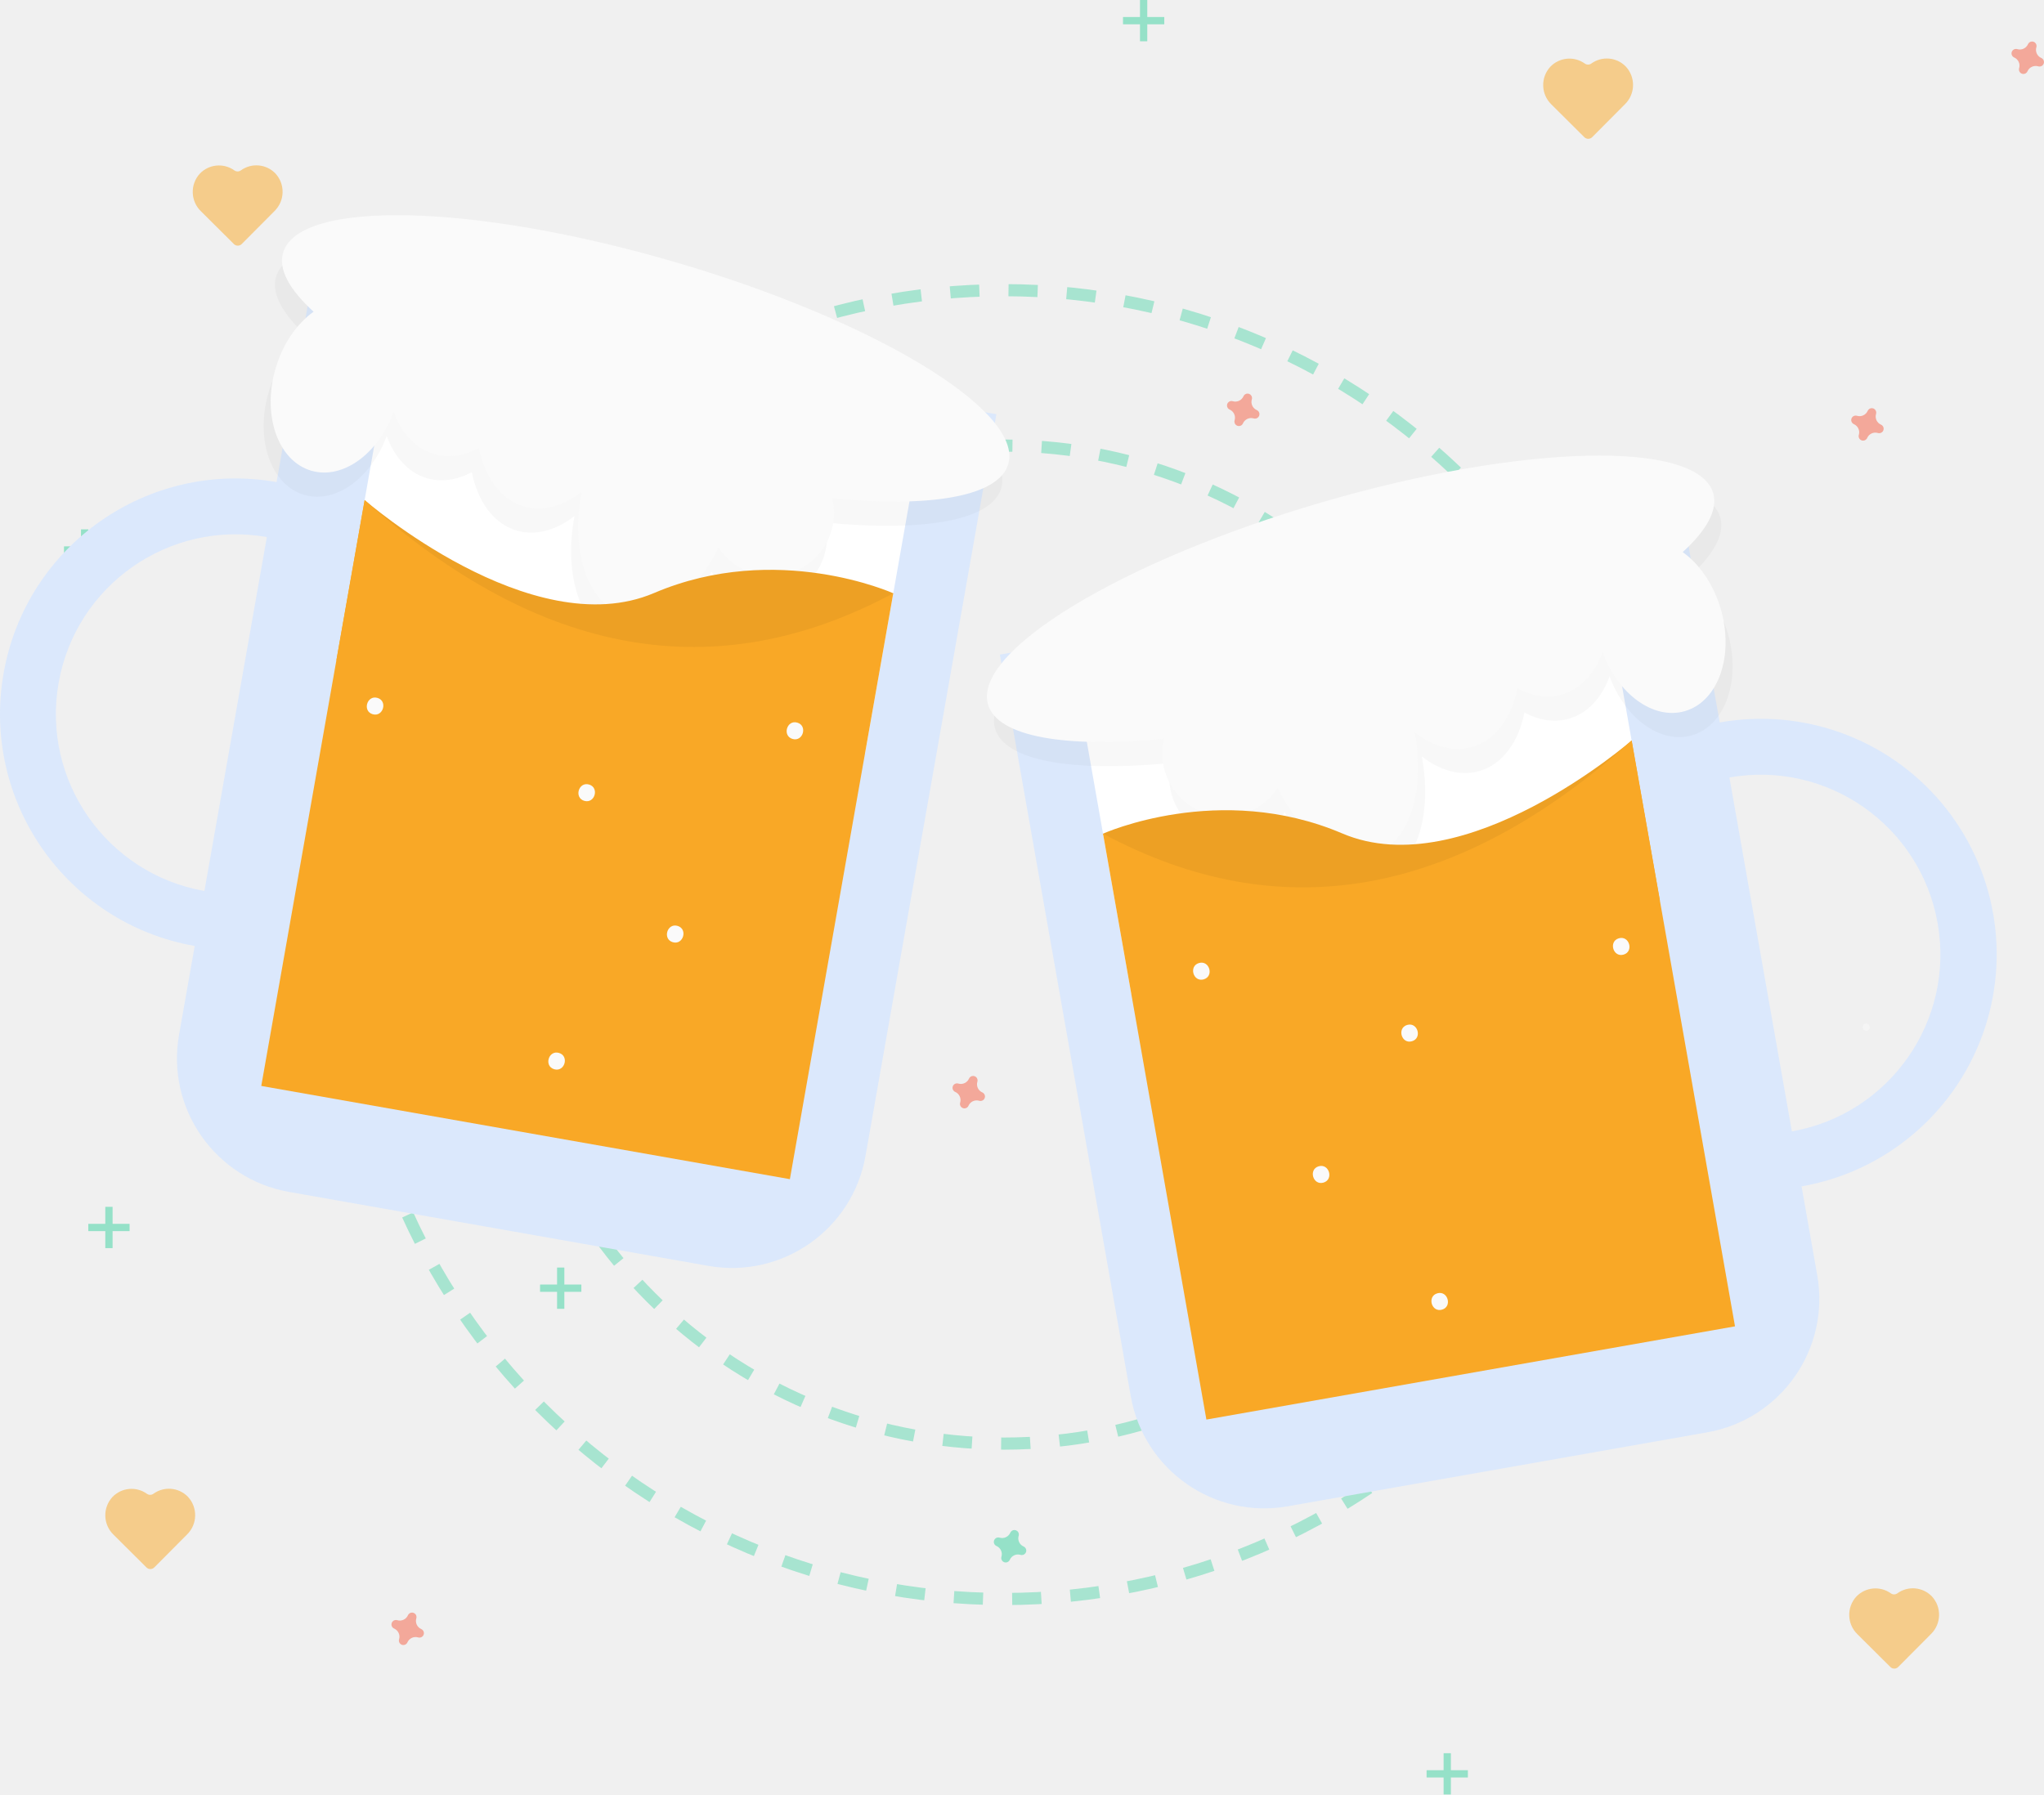
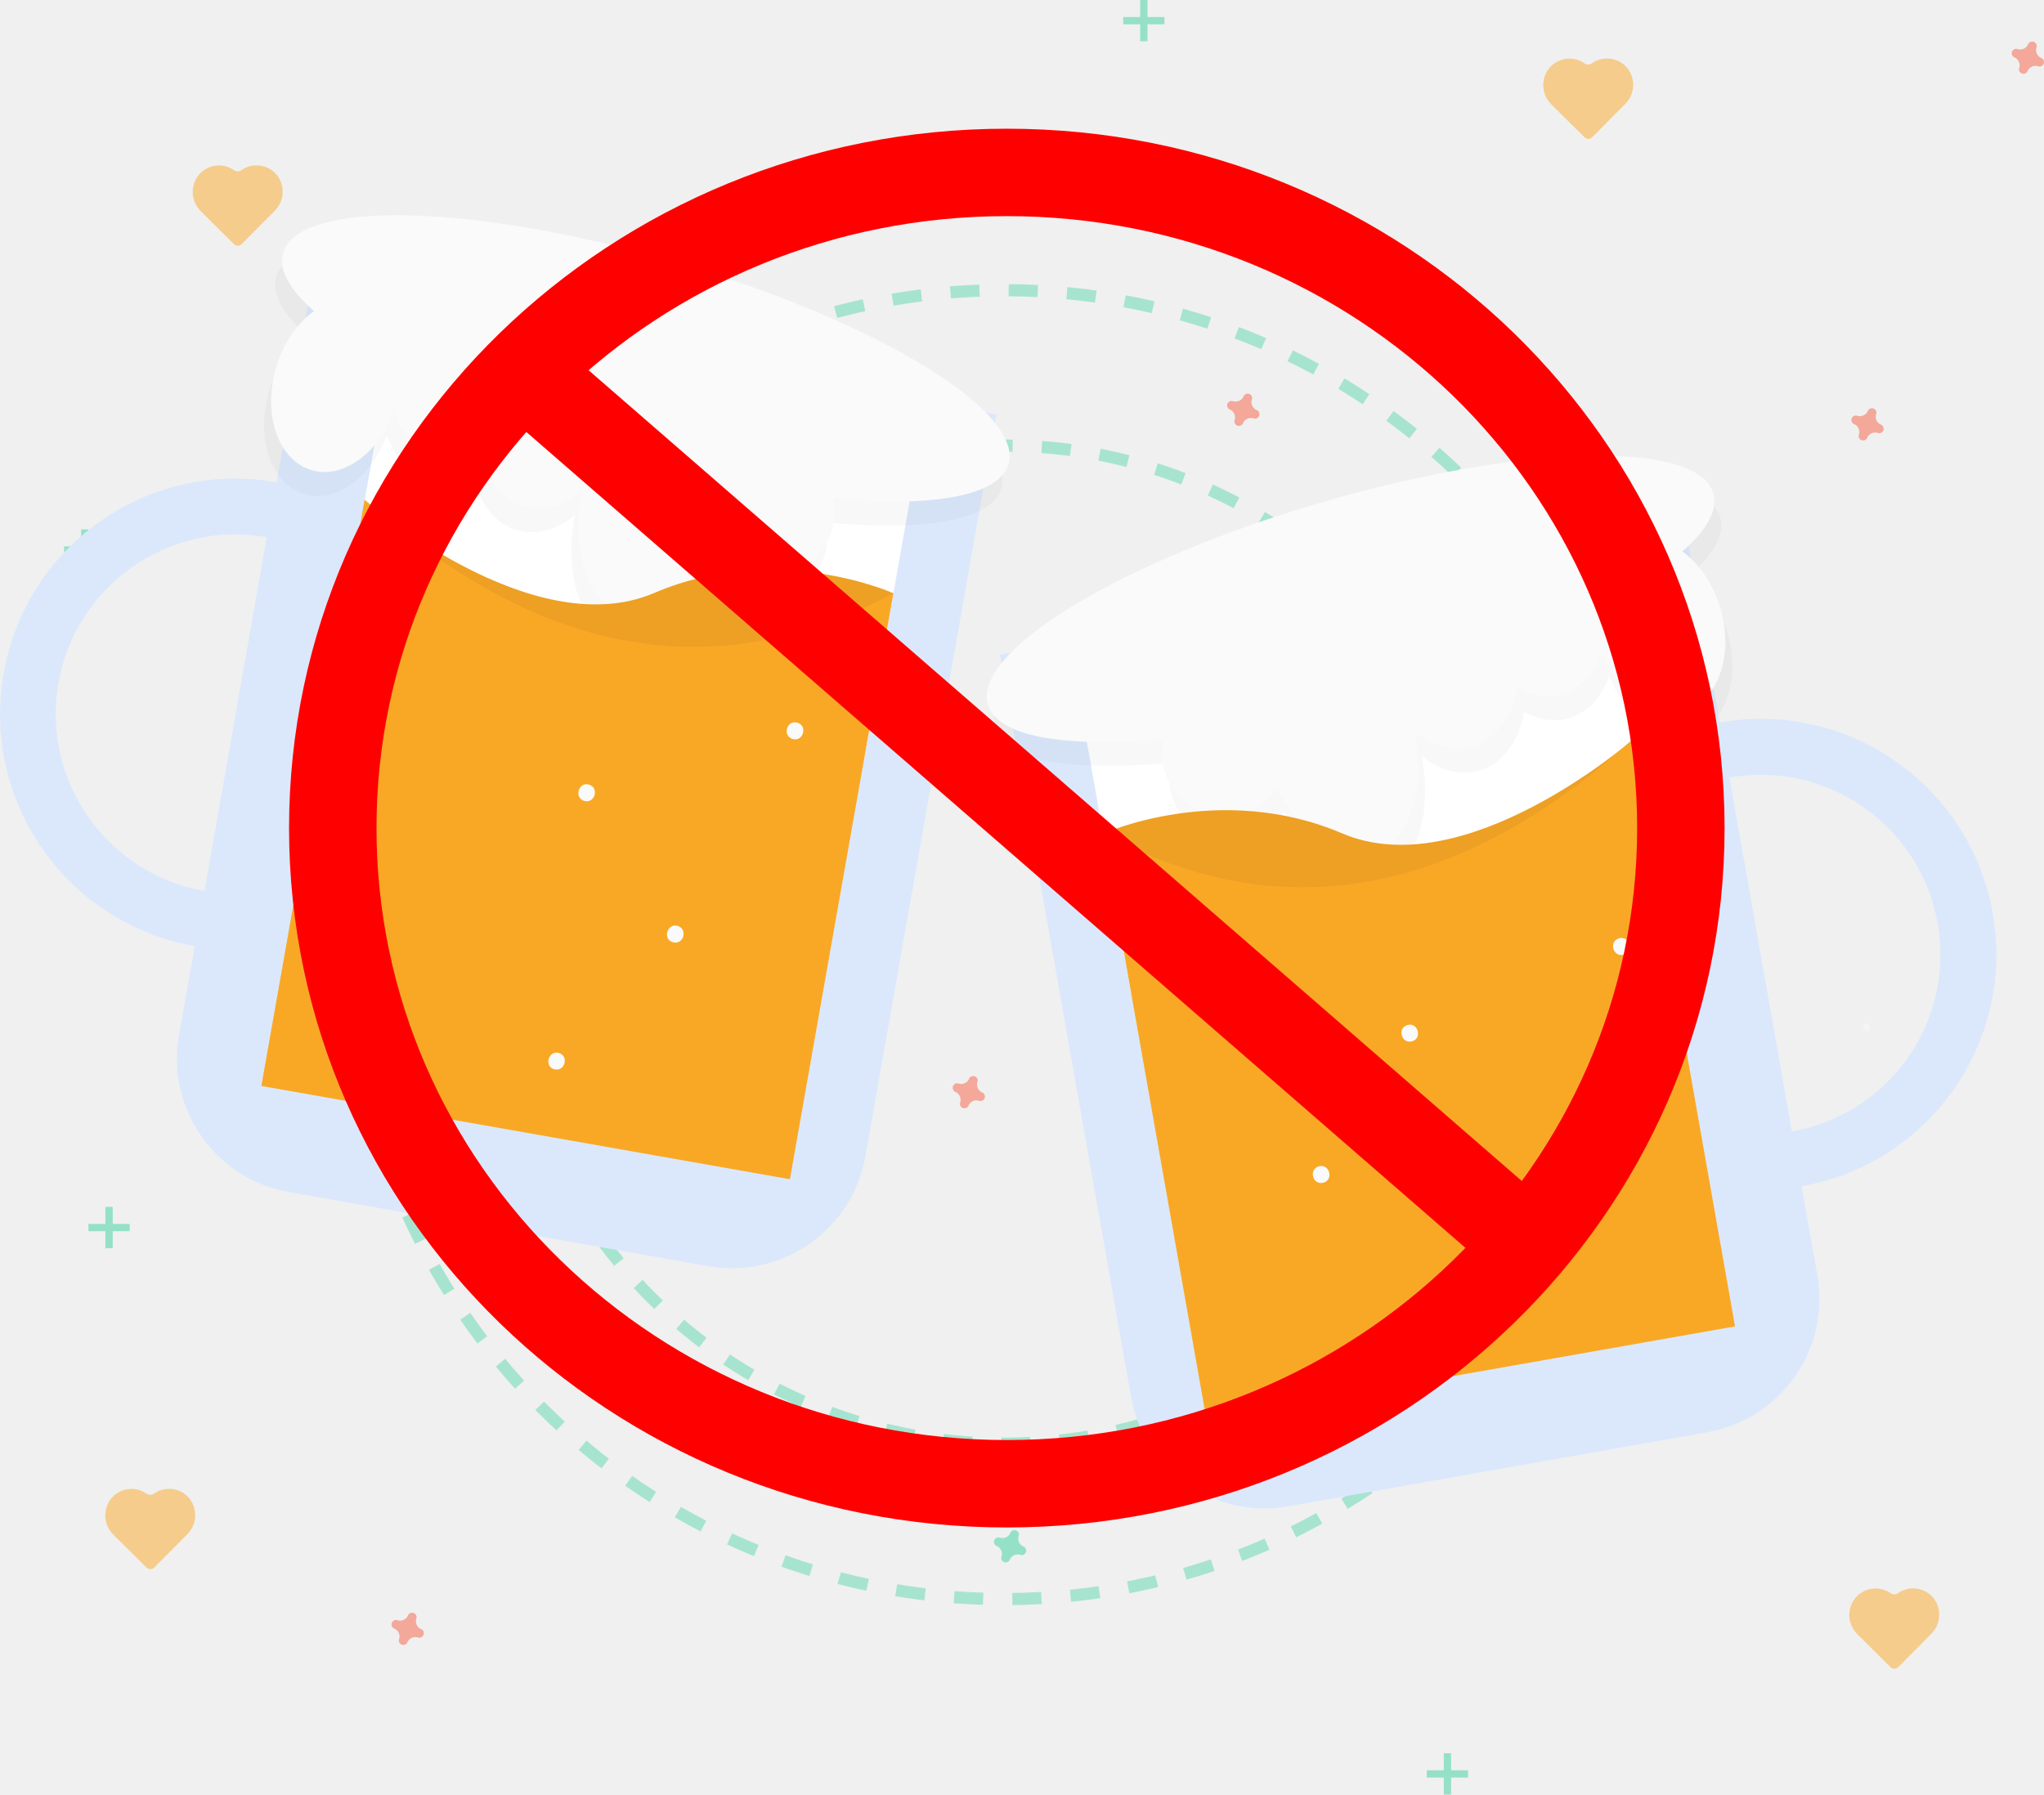
- <svg xmlns="http://www.w3.org/2000/svg" id="f30b8817-e1bf-44da-9e46-2bc3b6e9971f" data-name="Layer 1" width="841.547" height="739" viewBox="0 0 841.547 739">
-   <circle cx="413.353" cy="389" r="269.5" fill="none" stroke="#3ad29f" stroke-miterlimit="10" stroke-width="5" stroke-dasharray="12" opacity="0.4" />
-   <circle cx="413.353" cy="389" r="205.5" fill="none" stroke="#3ad29f" stroke-miterlimit="10" stroke-width="5" stroke-dasharray="12" opacity="0.4" />
-   <path d="M947.579,505a1.501,1.501,0,0,0,0-3,1.501,1.501,0,0,0,0,3Z" transform="translate(-179.2263 -80.5)" fill="#f5f5f5" />
-   <g opacity="0.5">
-     <path d="M957.72,736.675a10.893,10.893,0,0,0-14.206,1.322,11.127,11.127,0,0,0,.442,15.509l13.58,13.504a2.267,2.267,0,0,0,3.206-.009l13.504-13.58a11.127,11.127,0,0,0,.355-15.511,10.893,10.893,0,0,0-14.213-1.243A2.286,2.286,0,0,1,957.72,736.675Z" transform="translate(-179.2263 -80.5)" fill="#f9a826" />
+ <svg xmlns="http://www.w3.org/2000/svg" version="1.1" id="f30b8817-e1bf-44da-9e46-2bc3b6e9971f" x="0px" y="0px" viewBox="0 0 841.5 739" style="enable-background:new 0 0 841.5 739;" xml:space="preserve">
+   <style type="text/css">
+ 	.st0{opacity:0.4;fill:none;stroke:#3AD29F;stroke-width:5;stroke-miterlimit:10;stroke-dasharray:12;enable-background:new    ;}
+ 	.st1{fill:#F5F5F5;}
+ 	.st2{opacity:0.5;}
+ 	.st3{fill:#F9A826;}
+ 	.st4{fill:#3AD29F;}
+ 	.st5{opacity:0.5;fill:#F55F44;enable-background:new    ;}
+ 	.st6{opacity:0.5;fill:#3AD29F;enable-background:new    ;}
+ 	.st7{fill:#DBE8FC;}
+ 	.st8{fill:#FFFFFF;}
+ 	.st9{opacity:3.000000e-02;enable-background:new    ;}
+ 	.st10{fill:#FAFAFA;}
+ 	.st11{opacity:5.000000e-02;enable-background:new    ;}
+ 	.st12{fill:none;stroke:#FF0000;stroke-width:36;stroke-miterlimit:10;}
+ </style>
+   <circle class="st0" cx="413.4" cy="389" r="269.5" />
+   <circle class="st0" cx="413.4" cy="389" r="205.5" />
+   <path class="st1" d="M768.4,424.5c0.8,0,1.5-0.7,1.4-1.6c0-0.8-0.7-1.4-1.4-1.4c-0.8,0-1.5,0.7-1.4,1.6  C766.9,423.8,767.6,424.5,768.4,424.5z" />
+   <g class="st2">
+     <path class="st3" d="M778.5,656.2c-4.4-3.2-10.5-2.6-14.2,1.3c-4.1,4.4-3.9,11.3,0.4,15.5l13.6,13.5c0.9,0.9,2.3,0.9,3.2,0   l13.5-13.6c4.3-4.2,4.5-11.1,0.4-15.5c-3.8-3.9-9.8-4.4-14.2-1.2C780.4,656.7,779.3,656.7,778.5,656.2z" />
  </g>
-   <g opacity="0.5">
-     <path d="M239.72,695.675a10.893,10.893,0,0,0-14.206,1.322,11.127,11.127,0,0,0,.442,15.509l13.58,13.504a2.267,2.267,0,0,0,3.206-.009l13.504-13.58a11.127,11.127,0,0,0,.355-15.511,10.893,10.893,0,0,0-14.213-1.243A2.286,2.286,0,0,1,239.72,695.675Z" transform="translate(-179.2263 -80.5)" fill="#f9a826" />
+   <g class="st2">
+     <path class="st3" d="M60.5,615.2c-4.4-3.2-10.5-2.6-14.2,1.3c-4.1,4.4-3.9,11.3,0.4,15.5l13.6,13.5c0.9,0.9,2.3,0.9,3.2,0L77,631.9   c4.3-4.2,4.5-11.1,0.4-15.5c-3.8-3.9-9.8-4.4-14.2-1.2C62.4,615.7,61.3,615.7,60.5,615.2z" />
  </g>
-   <g opacity="0.5">
-     <path d="M275.72,150.675a10.893,10.893,0,0,0-14.206,1.322,11.127,11.127,0,0,0,.442,15.509l13.58,13.504a2.267,2.267,0,0,0,3.206-.009l13.504-13.58a11.127,11.127,0,0,0,.355-15.511,10.893,10.893,0,0,0-14.213-1.243A2.286,2.286,0,0,1,275.72,150.675Z" transform="translate(-179.2263 -80.5)" fill="#f9a826" />
+   <g class="st2">
+     <path class="st3" d="M96.5,70.2C92.1,67,86,67.6,82.3,71.5c-4.1,4.4-3.9,11.3,0.4,15.5l13.6,13.5c0.9,0.9,2.3,0.9,3.2,0L113,86.9   c4.3-4.2,4.5-11.1,0.4-15.5c-3.8-3.9-9.8-4.4-14.2-1.2C98.4,70.7,97.3,70.7,96.5,70.2z" />
  </g>
-   <g opacity="0.5">
-     <path d="M831.72,106.675a10.893,10.893,0,0,0-14.206,1.322,11.127,11.127,0,0,0,.442,15.509l13.58,13.504a2.267,2.267,0,0,0,3.206-.009l13.504-13.58a11.127,11.127,0,0,0,.355-15.511,10.893,10.893,0,0,0-14.213-1.243A2.286,2.286,0,0,1,831.72,106.675Z" transform="translate(-179.2263 -80.5)" fill="#f9a826" />
+   <g class="st2">
+     <path class="st3" d="M652.5,26.2c-4.4-3.2-10.5-2.6-14.2,1.3c-4.1,4.4-3.9,11.3,0.4,15.5l13.6,13.5c0.9,0.9,2.3,0.9,3.2,0L669,42.9   c4.3-4.2,4.5-11.1,0.4-15.5c-3.8-3.9-9.8-4.4-14.2-1.2C654.4,26.7,653.3,26.7,652.5,26.2z" />
  </g>
-   <g opacity="0.5">
-     <rect x="469.353" width="3" height="17" fill="#3ad29f" />
-     <rect x="648.579" y="80.5" width="3" height="17" transform="translate(559.8527 -641.579) rotate(90)" fill="#3ad29f" />
+   <g class="st2">
+     <rect x="469.4" class="st4" width="3" height="17" />
+     <rect x="462.4" y="7" class="st4" width="17" height="3" />
  </g>
-   <g opacity="0.5">
-     <rect x="33.353" y="218" width="3" height="17" fill="#3ad29f" />
-     <rect x="212.579" y="298.5" width="3" height="17" transform="translate(341.8527 12.42099) rotate(90)" fill="#3ad29f" />
+   <g class="st2">
+     <rect x="33.4" y="218" class="st4" width="3" height="17" />
+     <rect x="26.4" y="225" class="st4" width="17" height="3" />
  </g>
-   <g opacity="0.5">
-     <rect x="594.353" y="722" width="3" height="17" fill="#3ad29f" />
-     <rect x="773.579" y="802.5" width="3" height="17" transform="translate(1406.853 -44.57901) rotate(90)" fill="#3ad29f" />
+   <g class="st2">
+     <rect x="594.4" y="722" class="st4" width="3" height="17" />
+     <rect x="587.4" y="729" class="st4" width="17" height="3" />
  </g>
-   <g opacity="0.5">
-     <rect x="43.353" y="497" width="3" height="17" fill="#3ad29f" />
-     <rect x="222.579" y="577.5" width="3" height="17" transform="translate(630.8527 281.421) rotate(90)" fill="#3ad29f" />
+   <g class="st2">
+     <rect x="43.4" y="497" class="st4" width="3" height="17" />
+     <rect x="36.4" y="504" class="st4" width="17" height="3" />
  </g>
-   <g opacity="0.5">
-     <rect x="229.353" y="522" width="3" height="17" fill="#3ad29f" />
-     <rect x="408.579" y="602.5" width="3" height="17" transform="translate(841.8527 120.421) rotate(90)" fill="#3ad29f" />
+   <g class="st2">
+     <rect x="229.4" y="522" class="st4" width="3" height="17" />
+     <rect x="222.4" y="529" class="st4" width="17" height="3" />
  </g>
-   <path d="M352.674,751.388a3.675,3.675,0,0,1-2.047-4.441,1.766,1.766,0,0,0,.08-.408h0a1.843,1.843,0,0,0-3.31-1.221h0a1.766,1.766,0,0,0-.204.362,3.675,3.675,0,0,1-4.441,2.047,1.766,1.766,0,0,0-.408-.08h0a1.843,1.843,0,0,0-1.221,3.31h0a1.766,1.766,0,0,0,.362.204,3.675,3.675,0,0,1,2.047,4.441,1.767,1.767,0,0,0-.08.408h0a1.843,1.843,0,0,0,3.31,1.221h0a1.766,1.766,0,0,0,.204-.362,3.675,3.675,0,0,1,4.441-2.047,1.766,1.766,0,0,0,.408.08h0a1.843,1.843,0,0,0,1.221-3.31h0A1.766,1.766,0,0,0,352.674,751.388Z" transform="translate(-179.2263 -80.5)" fill="#f55f44" opacity="0.5" />
-   <path d="M600.674,717.388a3.675,3.675,0,0,1-2.047-4.441,1.766,1.766,0,0,0,.08-.408h0a1.843,1.843,0,0,0-3.31-1.221h0a1.766,1.766,0,0,0-.204.362,3.675,3.675,0,0,1-4.441,2.047,1.766,1.766,0,0,0-.408-.08h0a1.843,1.843,0,0,0-1.221,3.31h0a1.766,1.766,0,0,0,.362.204,3.675,3.675,0,0,1,2.047,4.441,1.767,1.767,0,0,0-.08.408h0a1.843,1.843,0,0,0,3.31,1.221h0a1.766,1.766,0,0,0,.204-.362,3.675,3.675,0,0,1,4.441-2.047,1.766,1.766,0,0,0,.408.08h0a1.843,1.843,0,0,0,1.221-3.31h0A1.766,1.766,0,0,0,600.674,717.388Z" transform="translate(-179.2263 -80.5)" fill="#3ad29f" opacity="0.5" />
-   <path d="M696.674,249.388a3.675,3.675,0,0,1-2.047-4.441,1.766,1.766,0,0,0,.08-.408h0a1.843,1.843,0,0,0-3.31-1.221h0a1.766,1.766,0,0,0-.204.362,3.675,3.675,0,0,1-4.441,2.047,1.766,1.766,0,0,0-.408-.08h0a1.843,1.843,0,0,0-1.221,3.31h0a1.766,1.766,0,0,0,.362.204,3.675,3.675,0,0,1,2.047,4.441,1.767,1.767,0,0,0-.08.408h0a1.843,1.843,0,0,0,3.31,1.221h0a1.766,1.766,0,0,0,.204-.362,3.675,3.675,0,0,1,4.441-2.047,1.766,1.766,0,0,0,.408.08h0a1.843,1.843,0,0,0,1.221-3.31h0A1.766,1.766,0,0,0,696.674,249.388Z" transform="translate(-179.2263 -80.5)" fill="#f55f44" opacity="0.5" />
-   <path d="M953.674,255.388a3.675,3.675,0,0,1-2.047-4.441,1.766,1.766,0,0,0,.08-.408h0a1.843,1.843,0,0,0-3.31-1.221h0a1.766,1.766,0,0,0-.204.362,3.675,3.675,0,0,1-4.441,2.047,1.766,1.766,0,0,0-.408-.08h0a1.843,1.843,0,0,0-1.221,3.31h0a1.766,1.766,0,0,0,.362.204,3.675,3.675,0,0,1,2.047,4.441,1.767,1.767,0,0,0-.08.408h0a1.843,1.843,0,0,0,3.31,1.221h0a1.766,1.766,0,0,0,.204-.362,3.675,3.675,0,0,1,4.441-2.047,1.766,1.766,0,0,0,.408.08h0a1.843,1.843,0,0,0,1.221-3.31h0A1.766,1.766,0,0,0,953.674,255.388Z" transform="translate(-179.2263 -80.5)" fill="#f55f44" opacity="0.5" />
-   <path d="M583.674,530.388a3.675,3.675,0,0,1-2.047-4.441,1.766,1.766,0,0,0,.08-.408h0a1.843,1.843,0,0,0-3.31-1.221h0a1.766,1.766,0,0,0-.204.362,3.675,3.675,0,0,1-4.441,2.047,1.766,1.766,0,0,0-.408-.08h0a1.843,1.843,0,0,0-1.221,3.31h0a1.766,1.766,0,0,0,.362.204,3.675,3.675,0,0,1,2.047,4.441,1.767,1.767,0,0,0-.08.408h0a1.843,1.843,0,0,0,3.31,1.221h0a1.766,1.766,0,0,0,.204-.362,3.675,3.675,0,0,1,4.441-2.047,1.766,1.766,0,0,0,.408.08h0a1.843,1.843,0,0,0,1.221-3.31h0A1.766,1.766,0,0,0,583.674,530.388Z" transform="translate(-179.2263 -80.5)" fill="#f55f44" opacity="0.5" />
-   <path d="M1019.674,104.388a3.675,3.675,0,0,1-2.047-4.441,1.766,1.766,0,0,0,.08-.408h0a1.843,1.843,0,0,0-3.31-1.221h0a1.766,1.766,0,0,0-.204.362,3.675,3.675,0,0,1-4.441,2.047,1.766,1.766,0,0,0-.408-.08h0a1.843,1.843,0,0,0-1.221,3.31h0a1.766,1.766,0,0,0,.362.204,3.675,3.675,0,0,1,2.047,4.441,1.767,1.767,0,0,0-.08.408h0a1.843,1.843,0,0,0,3.31,1.221h0a1.766,1.766,0,0,0,.204-.362,3.675,3.675,0,0,1,4.441-2.047,1.766,1.766,0,0,0,.408.08h0a1.843,1.843,0,0,0,1.221-3.31h0A1.766,1.766,0,0,0,1019.674,104.388Z" transform="translate(-179.2263 -80.5)" fill="#f55f44" opacity="0.5" />
-   <path d="M887.26,378.024,873.536,300.225,590.9,350.082l53.88,305.442a55.843,55.843,0,0,0,64.694,45.293L882.123,670.361a55.843,55.843,0,0,0,45.293-64.694l-6.455-36.593a97,97,0,1,0-33.701-191.05Zm29.706,168.4L891.255,400.674A74,74,0,1,1,916.965,546.424Z" transform="translate(-179.2263 -80.5)" fill="#dbe8fc" />
-   <rect x="631.329" y="333.662" width="221" height="138" transform="translate(-237.8965 54.49048) rotate(-10.004)" fill="#fff" />
-   <path d="M887.476,293.527c-6.41-21.986-78.443-20.321-160.889,3.717s-144.085,61.349-137.675,83.334c3.91,13.409,32.237,18.016,72.442,14.119A25.91,25.91,0,0,0,708.213,414.934c9.653,19.627,25.515,31.403,39.094,27.444,14.862-4.333,21.906-26.028,17.284-50.391,7.486,5.854,15.935,8.31,23.771,6.026,9.554-2.786,16.088-12.003,18.5-24.07,6.023,3.22,12.395,4.264,18.407,2.511,7.704-2.246,13.449-8.672,16.65-17.403,6.358,17.307,21.008,28.02,33.938,24.25,13.741-4.006,20.333-22.849,14.724-42.087-2.978-10.215-8.798-18.486-15.659-23.399C884.813,308.802,889.483,300.413,887.476,293.527Z" transform="translate(-179.2263 -80.5)" opacity="0.03" />
-   <path d="M884.574,283.575c-6.41-21.986-78.443-20.321-160.889,3.717s-144.085,61.349-137.675,83.334c3.91,13.409,32.237,18.016,72.442,14.119a25.91,25.91,0,0,0,46.859,20.236c9.653,19.627,25.515,31.403,39.094,27.444,14.862-4.333,21.906-26.028,17.284-50.391,7.486,5.854,15.935,8.31,23.771,6.026,9.554-2.786,16.088-12.003,18.5-24.07,6.023,3.22,12.395,4.264,18.407,2.511,7.704-2.246,13.449-8.672,16.65-17.403,6.358,17.307,21.008,28.02,33.938,24.25,13.741-4.006,20.333-22.849,14.724-42.087-2.978-10.215-8.798-18.486-15.659-23.399C881.911,298.85,886.582,290.461,884.574,283.575Z" transform="translate(-179.2263 -80.5)" fill="#fafafa" />
-   <path d="M633.356,423.828s47.966-21.662,98.478-.109S850.996,385.436,850.996,385.436L862.627,451.371,710.685,499.545l-44.431-4.348Z" transform="translate(-179.2263 -80.5)" fill="#f9a826" />
-   <path d="M633.356,423.828s47.966-21.662,98.478-.109S850.996,385.436,850.996,385.436L862.627,451.371,710.685,499.545l-44.431-4.348Z" transform="translate(-179.2263 -80.5)" opacity="0.05" />
-   <path d="M893.557,626.711,675.917,665.103,633.356,423.828Q742.747,482.519,850.996,385.436Z" transform="translate(-179.2263 -80.5)" fill="#f9a826" />
-   <path d="M672.866,477.091c-4.324,1.261-2.372,7.983,1.959,6.72C679.15,482.55,677.198,475.828,672.866,477.091Z" transform="translate(-179.2263 -80.5)" fill="#fafafa" />
-   <path d="M770.988,613.113c-4.324,1.261-2.372,7.983,1.959,6.72C777.271,618.573,775.319,611.85,770.988,613.113Z" transform="translate(-179.2263 -80.5)" fill="#fafafa" />
-   <path d="M722.158,560.801c-4.324,1.261-2.372,7.983,1.959,6.72C728.441,566.26,726.489,559.538,722.158,560.801Z" transform="translate(-179.2263 -80.5)" fill="#fafafa" />
-   <path d="M758.599,502.585c-4.324,1.261-2.372,7.983,1.959,6.72C764.882,508.044,762.93,501.322,758.599,502.585Z" transform="translate(-179.2263 -80.5)" fill="#fafafa" />
-   <path d="M845.726,466.907c-4.324,1.261-2.372,7.983,1.959,6.72C852.009,472.367,850.057,465.644,845.726,466.907Z" transform="translate(-179.2263 -80.5)" fill="#fafafa" />
-   <path d="M180.717,357.698a97,97,0,0,0,78.675,112.376l-6.455,36.593A55.843,55.843,0,0,0,298.23,571.361l172.649,30.455a55.843,55.843,0,0,0,64.694-45.293L589.453,251.082,306.817,201.225,293.093,279.024A97,97,0,0,0,180.717,357.698Zm22.65,3.995a74,74,0,0,1,85.73-60.02L263.387,447.424A74,74,0,0,1,203.368,361.694Z" transform="translate(-179.2263 -80.5)" fill="#dbe8fc" />
-   <rect x="328.024" y="234.662" width="221" height="138" transform="matrix(-0.9848, -0.17372, 0.17372, -0.9848, 638.4031, 598.3868)" fill="#fff" />
-   <path d="M292.877,194.527c6.41-21.986,78.443-20.321,160.889,3.717s144.085,61.349,137.675,83.334c-3.91,13.409-32.237,18.016-72.442,14.119A25.91,25.91,0,0,1,472.14,315.934c-9.653,19.627-25.515,31.403-39.094,27.444-14.862-4.333-21.906-26.028-17.284-50.391-7.486,5.854-15.935,8.31-23.771,6.026-9.554-2.786-16.088-12.003-18.5-24.07-6.023,3.22-12.395,4.264-18.407,2.511-7.704-2.246-13.449-8.672-16.65-17.403-6.358,17.307-21.008,28.02-33.938,24.25-13.741-4.006-20.333-22.849-14.724-42.087,2.978-10.215,8.798-18.486,15.659-23.399C295.54,209.802,290.869,201.413,292.877,194.527Z" transform="translate(-179.2263 -80.5)" opacity="0.03" />
-   <path d="M295.779,184.575c6.41-21.986,78.443-20.321,160.889,3.717s144.085,61.349,137.675,83.334c-3.91,13.409-32.237,18.016-72.442,14.119a25.91,25.91,0,0,1-46.859,20.236c-9.653,19.627-25.515,31.403-39.094,27.444-14.862-4.333-21.906-26.028-17.284-50.391-7.486,5.854-15.935,8.31-23.771,6.026-9.554-2.786-16.088-12.003-18.5-24.07-6.023,3.22-12.395,4.264-18.407,2.511-7.704-2.246-13.449-8.672-16.65-17.403-6.358,17.307-21.008,28.02-33.938,24.25-13.741-4.006-20.333-22.849-14.724-42.087,2.978-10.215,8.798-18.486,15.659-23.399C298.442,199.85,293.771,191.461,295.779,184.575Z" transform="translate(-179.2263 -80.5)" fill="#fafafa" />
-   <path d="M546.997,324.828s-47.966-21.662-98.478-.109-119.161-38.282-119.161-38.282L317.726,352.371l151.941,48.175,44.431-4.348Z" transform="translate(-179.2263 -80.5)" fill="#f9a826" />
-   <path d="M546.997,324.828s-47.966-21.662-98.478-.109-119.161-38.282-119.161-38.282L317.726,352.371l151.941,48.175,44.431-4.348Z" transform="translate(-179.2263 -80.5)" opacity="0.05" />
-   <path d="M286.796,527.711l217.64,38.391,42.561-241.275q-109.39,58.691-217.64-38.391Z" transform="translate(-179.2263 -80.5)" fill="#f9a826" />
-   <path d="M507.486,378.091c4.324,1.261,2.372,7.983-1.959,6.72C501.203,383.55,503.155,376.828,507.486,378.091Z" transform="translate(-179.2263 -80.5)" fill="#fafafa" />
-   <path d="M409.365,514.113c4.324,1.261,2.372,7.983-1.959,6.72C403.082,519.573,405.034,512.85,409.365,514.113Z" transform="translate(-179.2263 -80.5)" fill="#fafafa" />
-   <path d="M458.195,461.801c4.324,1.261,2.372,7.983-1.959,6.72C451.912,467.26,453.864,460.538,458.195,461.801Z" transform="translate(-179.2263 -80.5)" fill="#fafafa" />
-   <path d="M421.754,403.585c4.324,1.261,2.372,7.983-1.959,6.72C415.471,409.044,417.423,402.322,421.754,403.585Z" transform="translate(-179.2263 -80.5)" fill="#fafafa" />
-   <path d="M334.627,367.907c4.324,1.261,2.372,7.983-1.959,6.72C328.344,373.367,330.296,366.644,334.627,367.907Z" transform="translate(-179.2263 -80.5)" fill="#fafafa" />
+   <path class="st5" d="M173.4,670.9c-1.7-0.7-2.6-2.7-2-4.4c0-0.1,0.1-0.3,0.1-0.4l0,0c0.1-1-0.7-1.9-1.7-2c-0.6,0-1.2,0.2-1.6,0.7  l0,0c-0.1,0.1-0.2,0.2-0.2,0.4c-0.7,1.7-2.7,2.6-4.4,2c-0.1,0-0.3-0.1-0.4-0.1l0,0c-1-0.1-1.9,0.7-2,1.7c0,0.6,0.2,1.2,0.7,1.6l0,0  c0.1,0.1,0.2,0.2,0.4,0.2c1.7,0.7,2.6,2.7,2,4.4c0,0.1-0.1,0.3-0.1,0.4l0,0c-0.1,1,0.7,1.9,1.7,2c0.6,0,1.2-0.2,1.6-0.7l0,0  c0.1-0.1,0.2-0.2,0.2-0.4c0.7-1.7,2.7-2.6,4.4-2c0.1,0,0.3,0.1,0.4,0.1l0,0c1,0.1,1.9-0.7,2-1.7c0-0.6-0.2-1.2-0.7-1.6l0,0  C173.7,671,173.6,670.9,173.4,670.9z" />
+   <path class="st6" d="M421.4,636.9c-1.7-0.7-2.6-2.7-2-4.4c0-0.1,0.1-0.3,0.1-0.4l0,0c0.1-1-0.7-1.9-1.7-2c-0.6,0-1.2,0.2-1.6,0.7  l0,0c-0.1,0.1-0.2,0.2-0.2,0.4c-0.7,1.7-2.7,2.6-4.4,2c-0.1,0-0.3-0.1-0.4-0.1l0,0c-1-0.1-1.9,0.7-2,1.7c0,0.6,0.2,1.2,0.7,1.6l0,0  c0.1,0.1,0.2,0.2,0.4,0.2c1.7,0.7,2.6,2.7,2,4.4c0,0.1-0.1,0.3-0.1,0.4l0,0c-0.1,1,0.7,1.9,1.7,2c0.6,0,1.2-0.2,1.6-0.7l0,0  c0.1-0.1,0.2-0.2,0.2-0.4c0.7-1.7,2.7-2.6,4.4-2c0.1,0,0.3,0.1,0.4,0.1l0,0c1,0.1,1.9-0.7,2-1.7c0-0.6-0.2-1.2-0.7-1.6l0,0  C421.7,637,421.6,636.9,421.4,636.9z" />
+   <path class="st5" d="M517.4,168.9c-1.7-0.7-2.6-2.7-2-4.4c0-0.1,0.1-0.3,0.1-0.4l0,0c0.1-1-0.7-1.9-1.7-2c-0.6,0-1.2,0.2-1.6,0.7  l0,0c-0.1,0.1-0.2,0.2-0.2,0.4c-0.7,1.7-2.7,2.6-4.4,2c-0.1,0-0.3-0.1-0.4-0.1l0,0c-1-0.1-1.9,0.7-2,1.7c0,0.6,0.2,1.2,0.7,1.6l0,0  c0.1,0.1,0.2,0.2,0.4,0.2c1.7,0.7,2.6,2.7,2,4.4c0,0.1-0.1,0.3-0.1,0.4l0,0c-0.1,1,0.7,1.9,1.7,2c0.6,0,1.2-0.2,1.6-0.7l0,0  c0.1-0.1,0.2-0.2,0.2-0.4c0.7-1.7,2.7-2.6,4.4-2c0.1,0,0.3,0.1,0.4,0.1l0,0c1,0.1,1.9-0.7,2-1.7c0-0.6-0.2-1.2-0.7-1.6l0,0  C517.7,169,517.6,168.9,517.4,168.9z" />
+   <path class="st5" d="M774.4,174.9c-1.7-0.7-2.6-2.7-2-4.4c0-0.1,0.1-0.3,0.1-0.4l0,0c0.1-1-0.7-1.9-1.7-2c-0.6,0-1.2,0.2-1.6,0.7  l0,0c-0.1,0.1-0.2,0.2-0.2,0.4c-0.7,1.7-2.7,2.6-4.4,2c-0.1,0-0.3-0.1-0.4-0.1l0,0c-1-0.1-1.9,0.7-2,1.7c0,0.6,0.2,1.2,0.7,1.6l0,0  c0.1,0.1,0.2,0.2,0.4,0.2c1.7,0.7,2.6,2.7,2,4.4c0,0.1-0.1,0.3-0.1,0.4l0,0c-0.1,1,0.7,1.9,1.7,2c0.6,0,1.2-0.2,1.6-0.7l0,0  c0.1-0.1,0.2-0.2,0.2-0.4c0.7-1.7,2.7-2.6,4.4-2c0.1,0,0.3,0.1,0.4,0.1l0,0c1,0.1,1.9-0.7,2-1.7c0-0.6-0.2-1.2-0.7-1.6l0,0  C774.7,175,774.6,174.9,774.4,174.9z" />
+   <path class="st5" d="M404.4,449.9c-1.7-0.7-2.6-2.7-2-4.4c0-0.1,0.1-0.3,0.1-0.4l0,0c0.1-1-0.7-1.9-1.7-2c-0.6,0-1.2,0.2-1.6,0.7  l0,0c-0.1,0.1-0.2,0.2-0.2,0.4c-0.7,1.7-2.7,2.6-4.4,2c-0.1,0-0.3-0.1-0.4-0.1l0,0c-1-0.1-1.9,0.7-2,1.7c0,0.6,0.2,1.2,0.7,1.6l0,0  c0.1,0.1,0.2,0.2,0.4,0.2c1.7,0.7,2.6,2.7,2,4.4c0,0.1-0.1,0.3-0.1,0.4l0,0c-0.1,1,0.7,1.9,1.7,2c0.6,0,1.2-0.2,1.6-0.7l0,0  c0.1-0.1,0.2-0.2,0.2-0.4c0.7-1.7,2.7-2.6,4.4-2c0.1,0,0.3,0.1,0.4,0.1l0,0c1,0.1,1.9-0.7,2-1.7c0-0.6-0.2-1.2-0.7-1.6l0,0  C404.7,450,404.6,449.9,404.4,449.9z" />
+   <path class="st5" d="M840.4,23.9c-1.7-0.7-2.6-2.7-2-4.4c0-0.1,0.1-0.3,0.1-0.4l0,0c0.1-1-0.7-1.9-1.7-2c-0.6,0-1.2,0.2-1.6,0.7l0,0  c-0.1,0.1-0.2,0.2-0.2,0.4c-0.7,1.7-2.7,2.6-4.4,2c-0.1,0-0.3-0.1-0.4-0.1l0,0c-1-0.1-1.9,0.7-2,1.7c0,0.6,0.2,1.2,0.7,1.6l0,0  c0.1,0.1,0.2,0.2,0.4,0.2c1.7,0.7,2.6,2.7,2,4.4c0,0.1-0.1,0.3-0.1,0.4l0,0c-0.1,1,0.7,1.9,1.7,2c0.6,0,1.2-0.2,1.6-0.7l0,0  c0.1-0.1,0.2-0.2,0.2-0.4c0.7-1.7,2.7-2.6,4.4-2c0.1,0,0.3,0.1,0.4,0.1l0,0c1,0.1,1.9-0.7,2-1.7c0-0.6-0.2-1.2-0.7-1.6l0,0  C840.7,24,840.6,23.9,840.4,23.9z" />
+   <path class="st7" d="M708,297.5l-13.7-77.8l-282.6,49.9L465.6,575c5.4,30.4,34.3,50.7,64.7,45.3l0,0l172.6-30.5  c30.4-5.4,50.7-34.3,45.3-64.7l0,0l-6.5-36.6c52.8-9.3,88-59.6,78.7-112.4C811.1,323.4,760.8,288.2,708,297.5L708,297.5L708,297.5z   M737.7,465.9L712,320.2c40.2-7.1,78.6,19.8,85.7,60C804.9,420.4,778,458.8,737.7,465.9L737.7,465.9z" />
+   <rect x="452.1" y="253.2" transform="matrix(0.9848 -0.1737 0.1737 0.9848 -47.411 102.6318)" class="st8" width="221" height="138" />
+   <path class="st9" d="M708.2,213c-6.4-22-78.4-20.3-160.9,3.7s-144.1,61.3-137.7,83.3c3.9,13.4,32.2,18,72.4,14.1  c-3.3,13.9,5.3,27.9,19.2,31.2c10.6,2.5,21.7-1.9,27.7-11c9.7,19.6,25.5,31.4,39.1,27.4c14.9-4.3,21.9-26,17.3-50.4  c7.5,5.9,15.9,8.3,23.8,6c9.6-2.8,16.1-12,18.5-24.1c6,3.2,12.4,4.3,18.4,2.5c7.7-2.2,13.4-8.7,16.6-17.4c6.4,17.3,21,28,33.9,24.2  c13.7-4,20.3-22.8,14.7-42.1c-3-10.2-8.8-18.5-15.7-23.4C705.6,228.3,710.3,219.9,708.2,213z" />
+   <path class="st10" d="M705.3,203.1c-6.4-22-78.4-20.3-160.9,3.7s-144.1,61.3-137.7,83.3c3.9,13.4,32.2,18,72.4,14.1  c-3.3,13.9,5.3,27.9,19.2,31.2c10.6,2.5,21.7-1.9,27.7-11c9.7,19.6,25.5,31.4,39.1,27.4c14.9-4.3,21.9-26,17.3-50.4  c7.5,5.9,15.9,8.3,23.8,6c9.6-2.8,16.1-12,18.5-24.1c6,3.2,12.4,4.3,18.4,2.5c7.7-2.2,13.4-8.7,16.6-17.4c6.4,17.3,21,28,33.9,24.2  c13.7-4,20.3-22.8,14.7-42.1c-3-10.2-8.8-18.5-15.7-23.4C702.7,218.3,707.4,210,705.3,203.1z" />
+   <path class="st3" d="M454.1,343.3c0,0,48-21.7,98.5-0.1s119.2-38.3,119.2-38.3l11.6,65.9L531.5,419l-44.4-4.3L454.1,343.3z" />
+   <path class="st11" d="M454.1,343.3c0,0,48-21.7,98.5-0.1s119.2-38.3,119.2-38.3l11.6,65.9L531.5,419l-44.4-4.3L454.1,343.3z" />
+   <path class="st3" d="M714.3,546.2l-217.6,38.4l-42.6-241.3c72.9,39.1,145.5,26.3,217.6-38.4L714.3,546.2z" />
+   <path class="st10" d="M493.6,396.6c-4.3,1.3-2.4,8,2,6.7C499.9,402,498,395.3,493.6,396.6z" />
+   <path class="st10" d="M591.8,532.6c-4.3,1.3-2.4,8,2,6.7C598,538.1,596.1,531.4,591.8,532.6z" />
+   <path class="st10" d="M542.9,480.3c-4.3,1.3-2.4,8,2,6.7C549.2,485.8,547.3,479,542.9,480.3z" />
+   <path class="st10" d="M579.4,422.1c-4.3,1.3-2.4,8,2,6.7C585.7,427.5,583.7,420.8,579.4,422.1z" />
+   <path class="st10" d="M666.5,386.4c-4.3,1.3-2.4,8,2,6.7C672.8,391.9,670.8,385.1,666.5,386.4z" />
+   <path class="st7" d="M1.5,277.2C-7.8,330,27.4,380.3,80.2,389.6l-6.5,36.6c-5.4,30.4,14.9,59.3,45.3,64.7l0,0l172.6,30.5  c30.4,5.4,59.3-14.9,64.7-45.3l0,0l53.9-305.4l-282.6-49.9l-13.7,77.8C61.1,189.2,10.8,224.4,1.5,277.2z M24.1,281.2  c7.1-40.2,45.5-67.1,85.7-60c0,0,0,0,0,0L84.2,366.9C43.9,359.8,17,321.4,24.1,281.2L24.1,281.2z" />
+   <rect x="190.3" y="112.7" transform="matrix(0.1737 -0.9848 0.9848 0.1737 -5.5146 439.7469)" class="st8" width="138" height="221" />
+   <path class="st9" d="M113.7,114c6.4-22,78.4-20.3,160.9,3.7s144.1,61.3,137.7,83.3c-3.9,13.4-32.2,18-72.4,14.1  c3.3,13.9-5.3,27.9-19.2,31.2c-10.6,2.5-21.7-1.9-27.7-11c-9.7,19.6-25.5,31.4-39.1,27.4c-14.9-4.3-21.9-26-17.3-50.4  c-7.5,5.9-15.9,8.3-23.8,6c-9.6-2.8-16.1-12-18.5-24.1c-6,3.2-12.4,4.3-18.4,2.5c-7.7-2.2-13.4-8.7-16.6-17.4  c-6.4,17.3-21,28-33.9,24.2c-13.7-4-20.3-22.8-14.7-42.1c3-10.2,8.8-18.5,15.7-23.4C116.3,129.3,111.6,120.9,113.7,114z" />
+   <path class="st10" d="M116.6,104.1c6.4-22,78.4-20.3,160.9,3.7s144.1,61.3,137.7,83.3c-3.9,13.4-32.2,18-72.4,14.1  c3.3,13.9-5.3,27.9-19.2,31.2c-10.6,2.5-21.7-1.9-27.7-11c-9.7,19.6-25.5,31.4-39.1,27.4c-14.9-4.3-21.9-26-17.3-50.4  c-7.5,5.9-15.9,8.3-23.8,6c-9.6-2.8-16.1-12-18.5-24.1c-6,3.2-12.4,4.3-18.4,2.5c-7.7-2.2-13.4-8.7-16.6-17.4  c-6.4,17.3-21,28-33.9,24.2c-13.7-4-20.3-22.8-14.7-42.1c3-10.2,8.8-18.5,15.7-23.4C119.2,119.3,114.5,111,116.6,104.1z" />
+   <path class="st3" d="M367.8,244.3c0,0-48-21.7-98.5-0.1s-119.2-38.3-119.2-38.3l-11.6,65.9L290.4,320l44.4-4.3L367.8,244.3z" />
+   <path class="st11" d="M367.8,244.3c0,0-48-21.7-98.5-0.1s-119.2-38.3-119.2-38.3l-11.6,65.9L290.4,320l44.4-4.3L367.8,244.3z" />
+   <path class="st3" d="M107.6,447.2l217.6,38.4l42.6-241.3c-72.9,39.1-145.5,26.3-217.6-38.4L107.6,447.2z" />
+   <path class="st10" d="M328.3,297.6c4.3,1.3,2.4,8-2,6.7C322,303,323.9,296.3,328.3,297.6z" />
+   <path class="st10" d="M230.1,433.6c4.3,1.3,2.4,8-2,6.7C223.9,439.1,225.8,432.4,230.1,433.6z" />
+   <path class="st10" d="M279,381.3c4.3,1.3,2.4,8-2,6.7C272.7,386.8,274.6,380,279,381.3z" />
+   <path class="st10" d="M242.5,323.1c4.3,1.3,2.4,8-2,6.7C236.2,328.5,238.2,321.8,242.5,323.1z" />
+   <path class="st10" d="M155.4,287.4c4.3,1.3,2.4,8-2,6.7C149.1,292.9,151.1,286.1,155.4,287.4z" />
+   <g>
+     <ellipse class="st12" cx="414.5" cy="341" rx="277.5" ry="270" />
+     <line class="st12" x1="227" y1="163" x2="624" y2="508" />
+   </g>
</svg>
